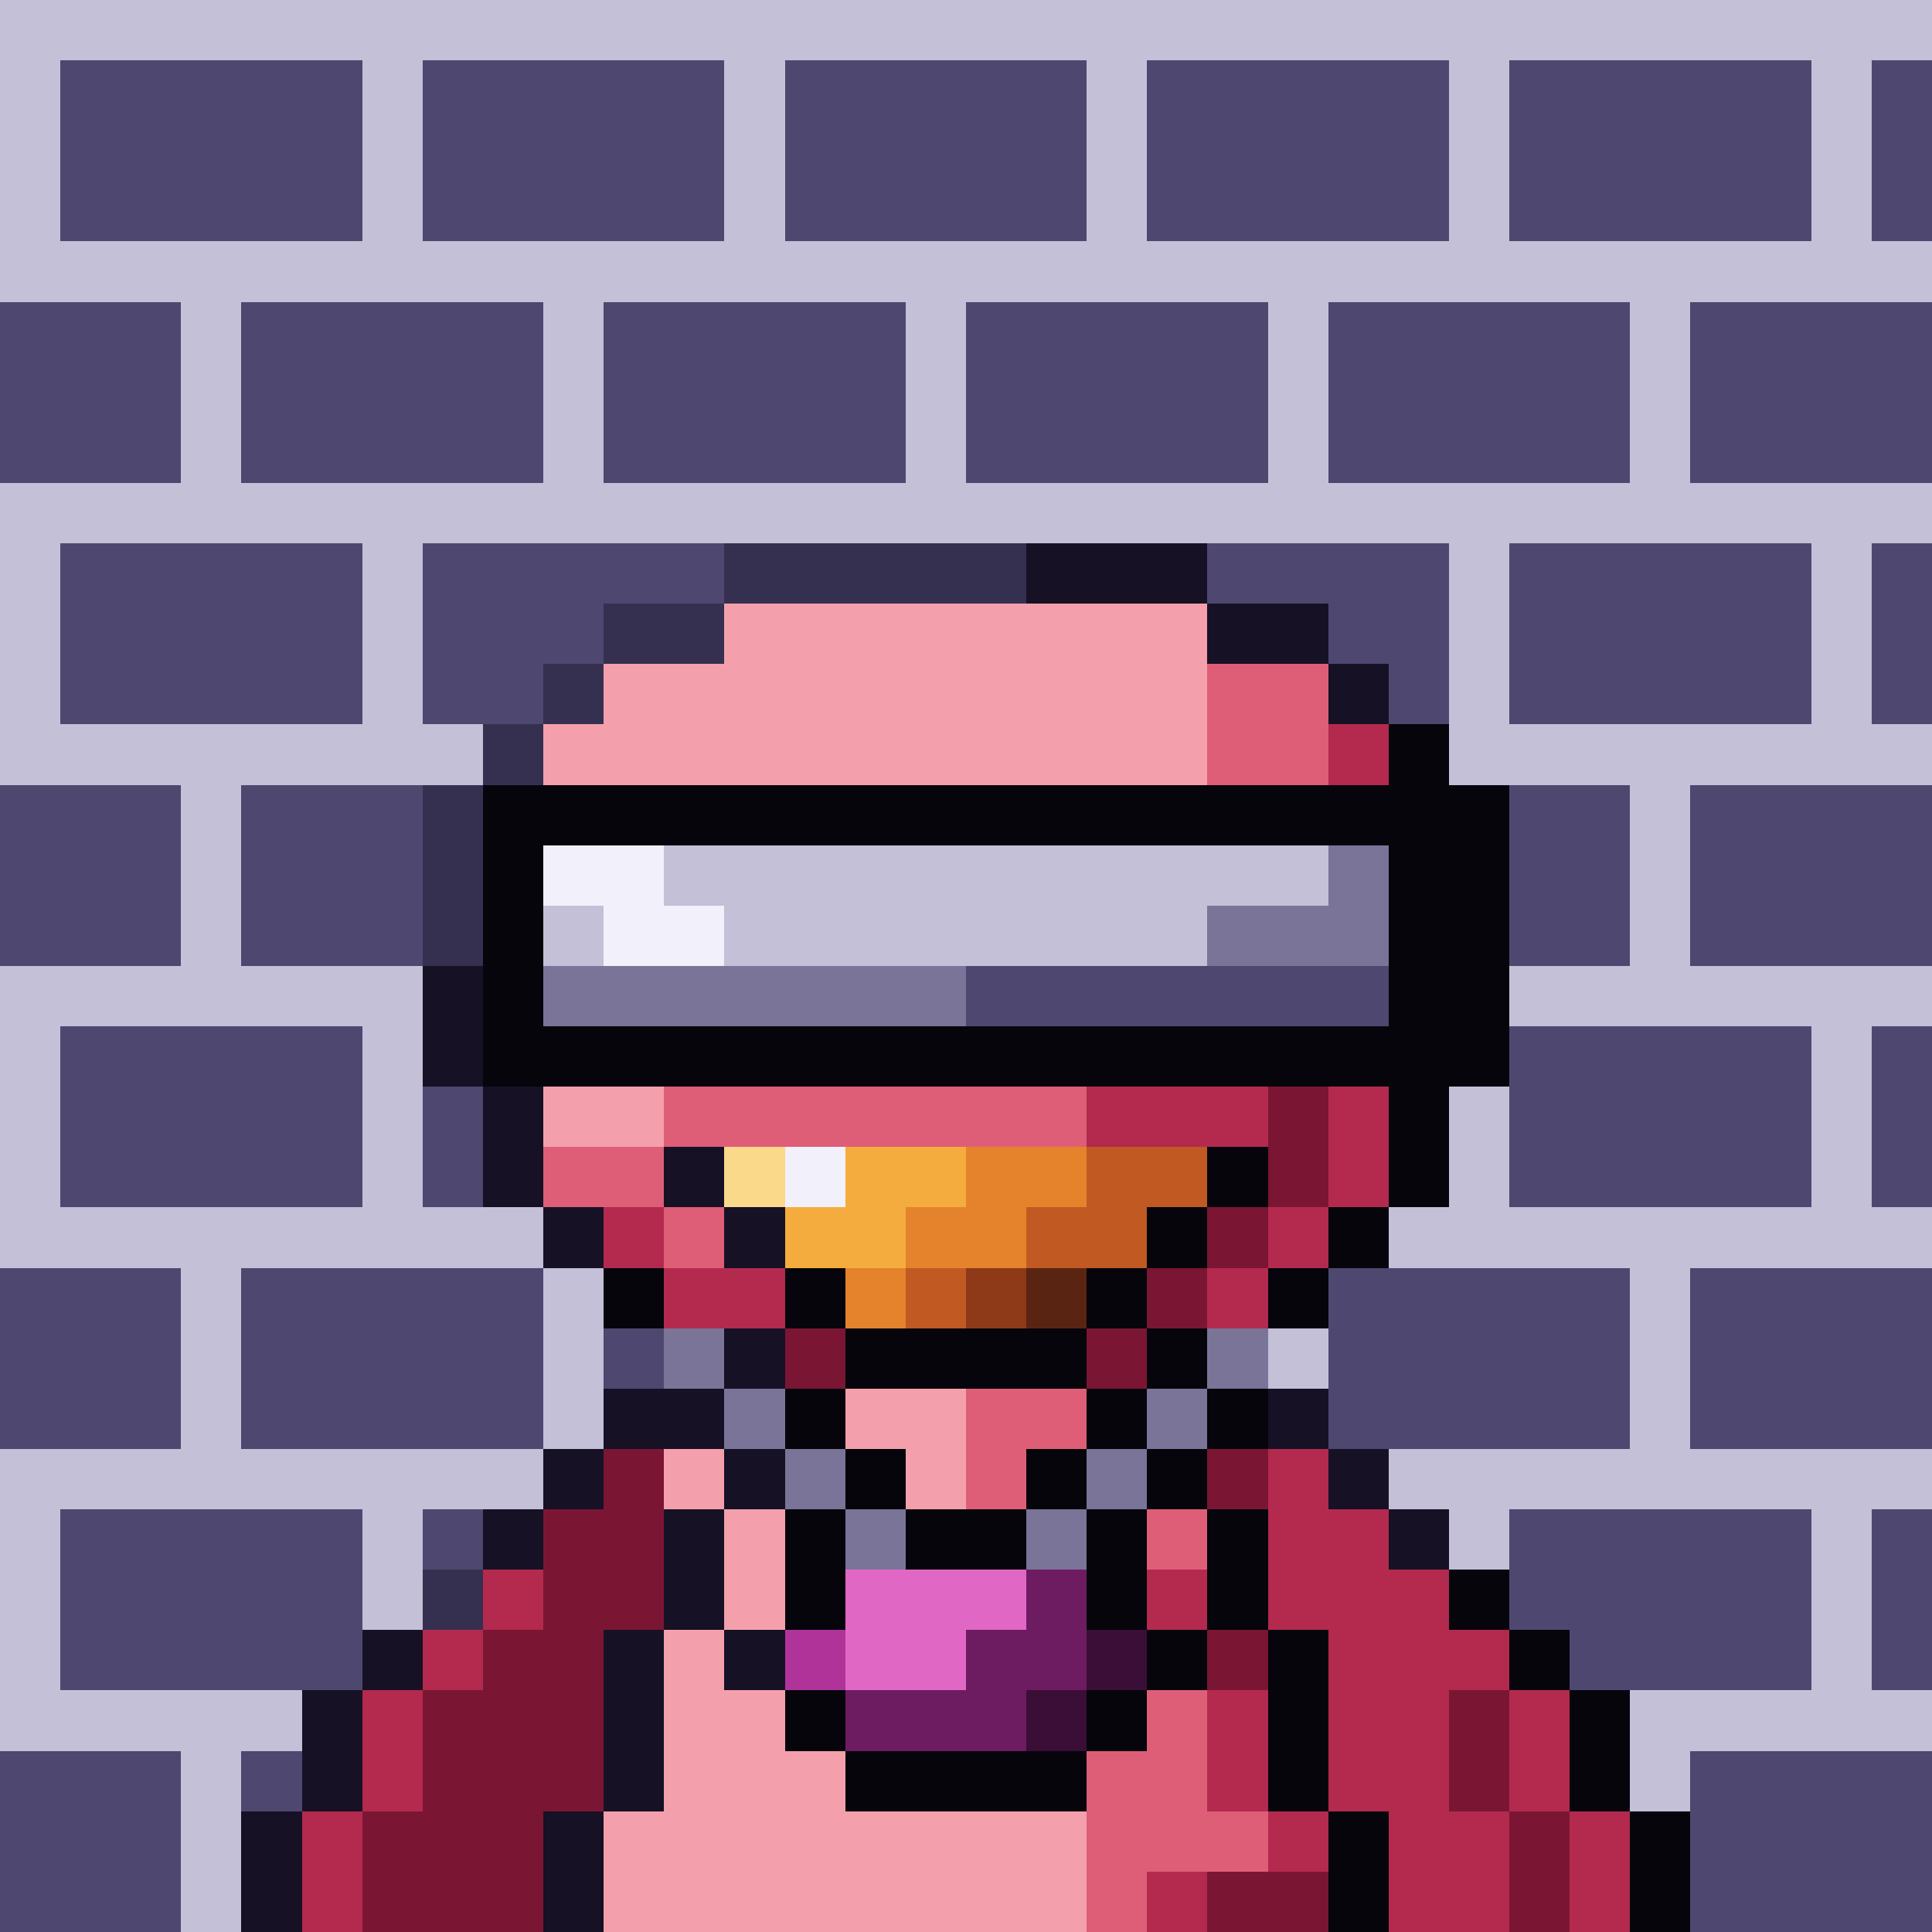
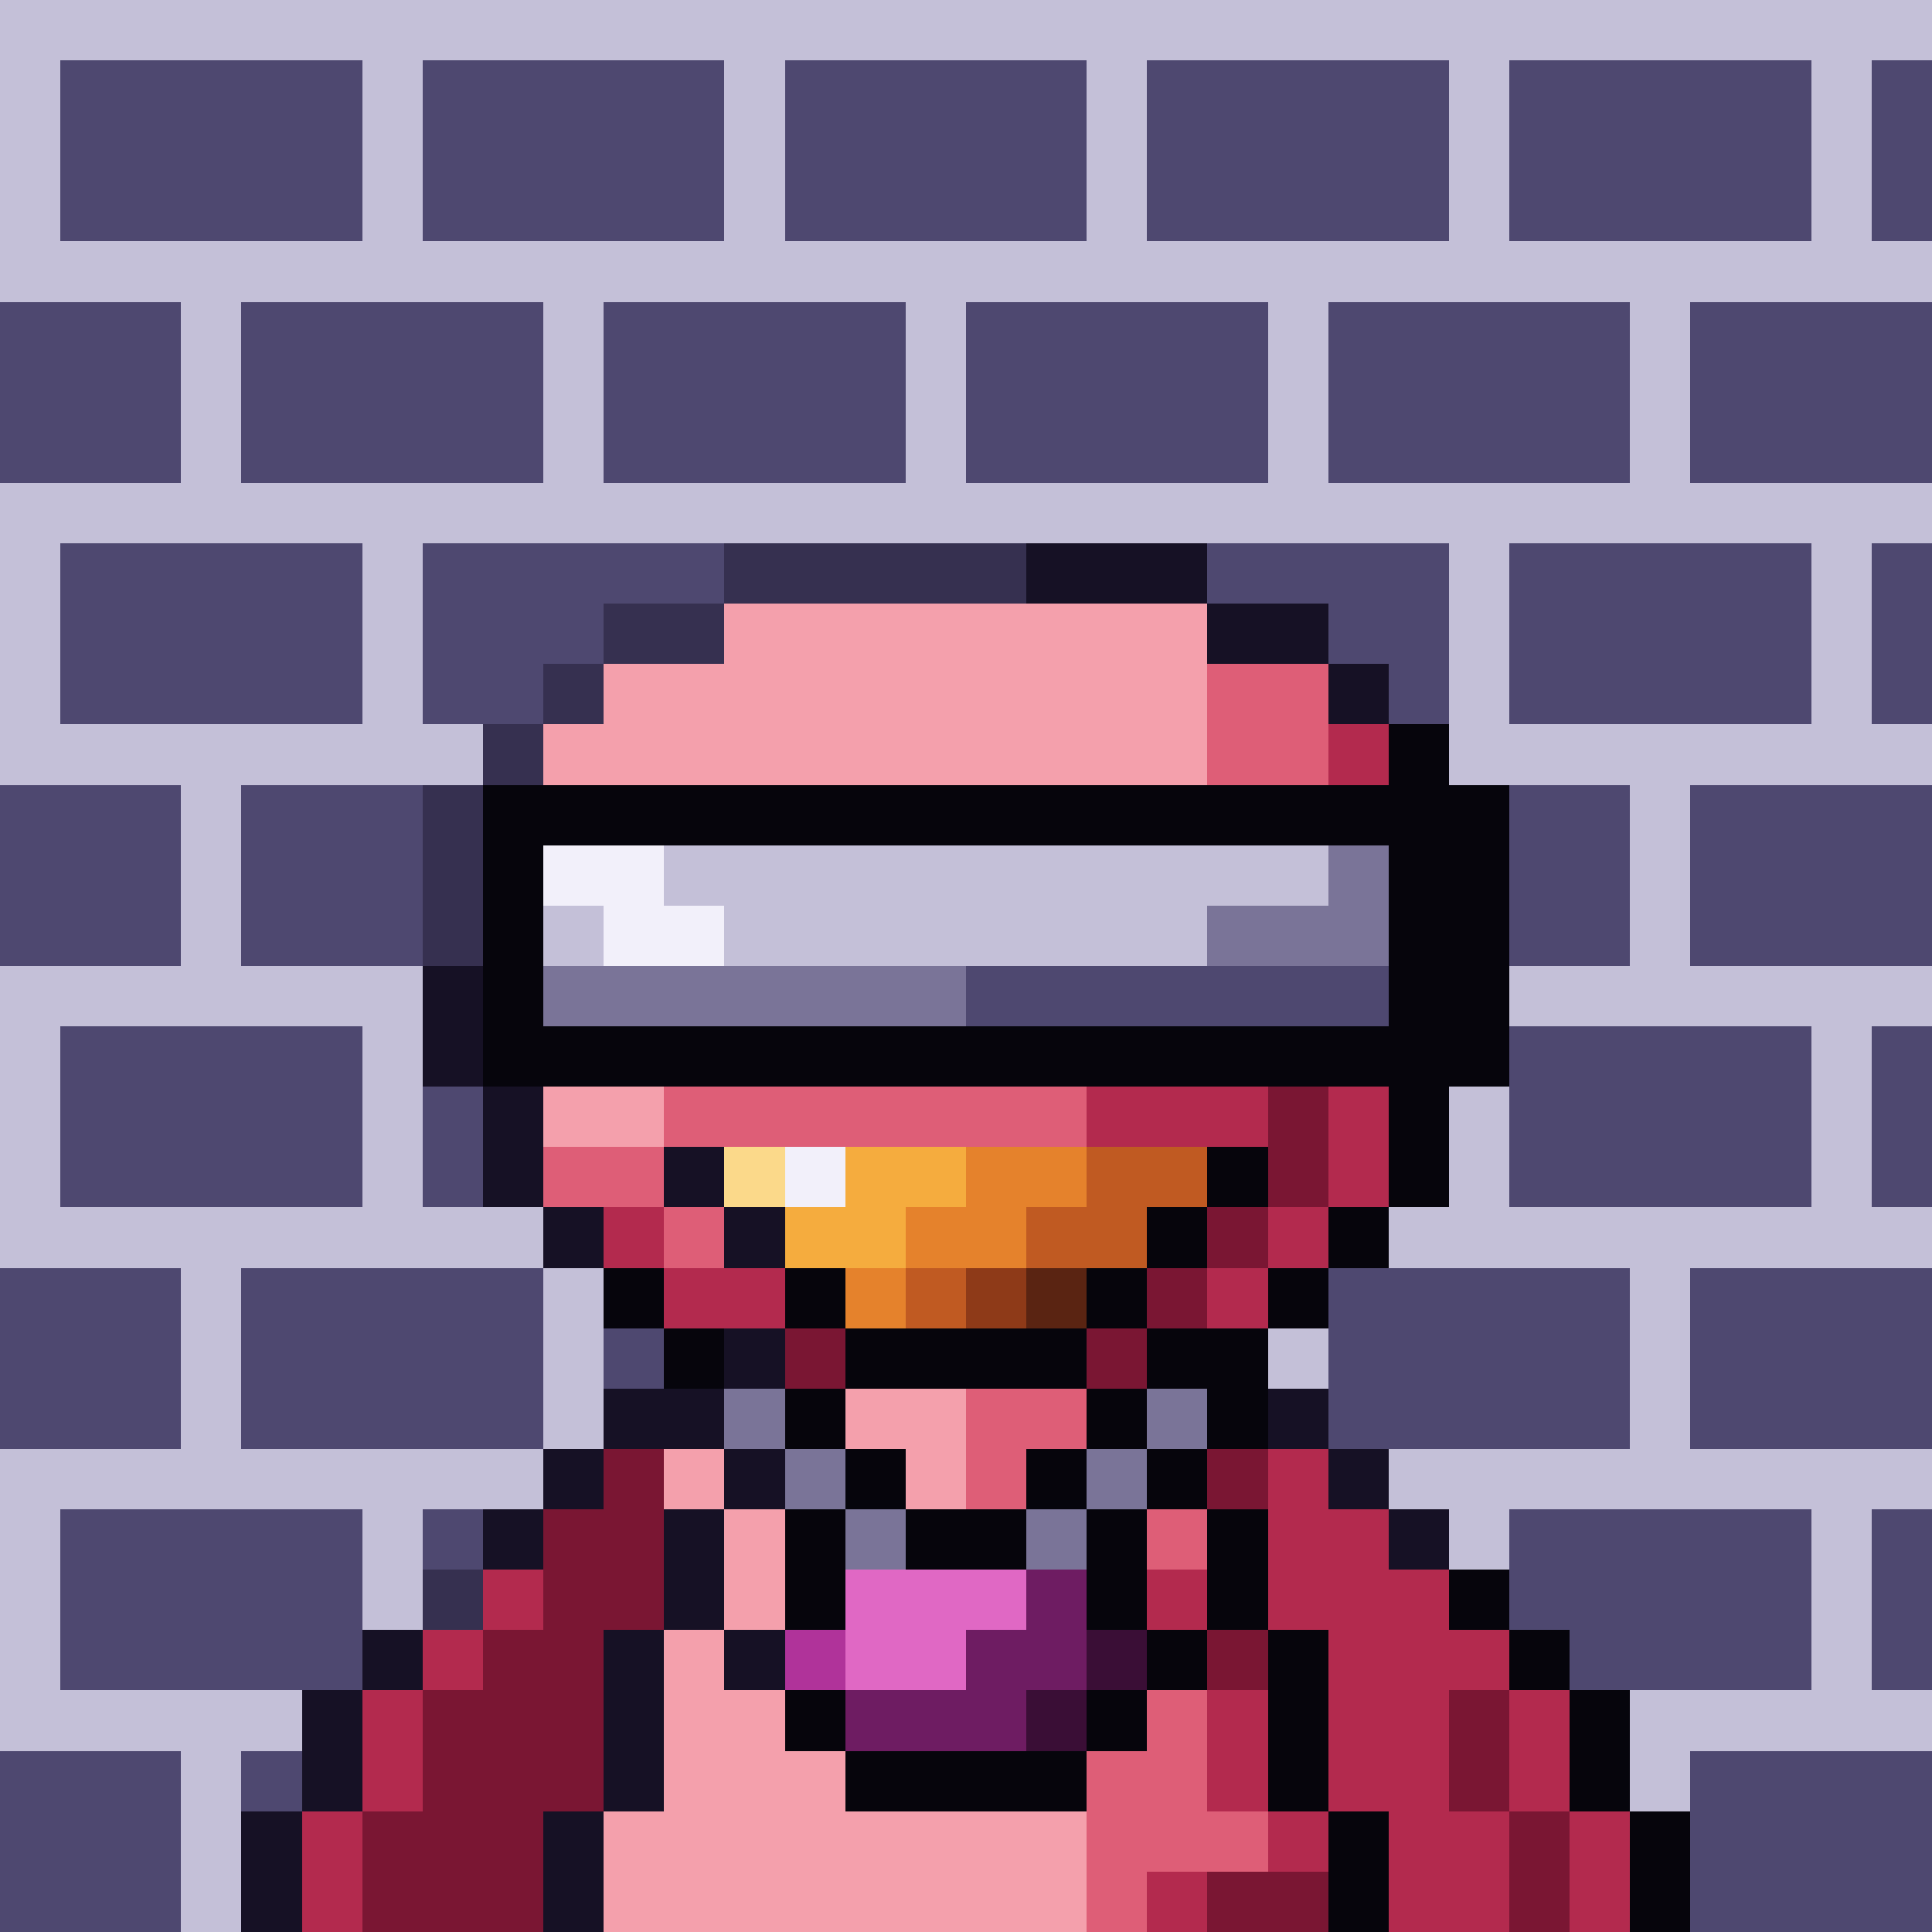
<svg xmlns="http://www.w3.org/2000/svg" width="512" height="512" viewBox="0 0 32 32" shape-rendering="crispEdges">
  <rect x="0" y="0" width="32" height="1" fill="#C4C0D8" />
  <rect x="0" y="1" width="1" height="1" fill="#C4C0D8" />
  <rect x="1" y="1" width="5" height="1" fill="#4E4870" />
  <rect x="6" y="1" width="1" height="1" fill="#C4C0D8" />
  <rect x="7" y="1" width="5" height="1" fill="#4E4870" />
  <rect x="12" y="1" width="1" height="1" fill="#C4C0D8" />
  <rect x="13" y="1" width="5" height="1" fill="#4E4870" />
  <rect x="18" y="1" width="1" height="1" fill="#C4C0D8" />
  <rect x="19" y="1" width="5" height="1" fill="#4E4870" />
  <rect x="24" y="1" width="1" height="1" fill="#C4C0D8" />
  <rect x="25" y="1" width="5" height="1" fill="#4E4870" />
  <rect x="30" y="1" width="1" height="1" fill="#C4C0D8" />
  <rect x="31" y="1" width="1" height="1" fill="#4E4870" />
  <rect x="0" y="2" width="1" height="1" fill="#C4C0D8" />
  <rect x="1" y="2" width="5" height="1" fill="#4E4870" />
  <rect x="6" y="2" width="1" height="1" fill="#C4C0D8" />
  <rect x="7" y="2" width="5" height="1" fill="#4E4870" />
  <rect x="12" y="2" width="1" height="1" fill="#C4C0D8" />
  <rect x="13" y="2" width="5" height="1" fill="#4E4870" />
  <rect x="18" y="2" width="1" height="1" fill="#C4C0D8" />
  <rect x="19" y="2" width="5" height="1" fill="#4E4870" />
  <rect x="24" y="2" width="1" height="1" fill="#C4C0D8" />
  <rect x="25" y="2" width="5" height="1" fill="#4E4870" />
  <rect x="30" y="2" width="1" height="1" fill="#C4C0D8" />
  <rect x="31" y="2" width="1" height="1" fill="#4E4870" />
  <rect x="0" y="3" width="1" height="1" fill="#C4C0D8" />
  <rect x="1" y="3" width="5" height="1" fill="#4E4870" />
  <rect x="6" y="3" width="1" height="1" fill="#C4C0D8" />
  <rect x="7" y="3" width="5" height="1" fill="#4E4870" />
  <rect x="12" y="3" width="1" height="1" fill="#C4C0D8" />
  <rect x="13" y="3" width="5" height="1" fill="#4E4870" />
  <rect x="18" y="3" width="1" height="1" fill="#C4C0D8" />
  <rect x="19" y="3" width="5" height="1" fill="#4E4870" />
  <rect x="24" y="3" width="1" height="1" fill="#C4C0D8" />
  <rect x="25" y="3" width="5" height="1" fill="#4E4870" />
  <rect x="30" y="3" width="1" height="1" fill="#C4C0D8" />
  <rect x="31" y="3" width="1" height="1" fill="#4E4870" />
  <rect x="0" y="4" width="32" height="1" fill="#C4C0D8" />
  <rect x="0" y="5" width="3" height="1" fill="#4E4870" />
  <rect x="3" y="5" width="1" height="1" fill="#C4C0D8" />
  <rect x="4" y="5" width="5" height="1" fill="#4E4870" />
  <rect x="9" y="5" width="1" height="1" fill="#C4C0D8" />
  <rect x="10" y="5" width="5" height="1" fill="#4E4870" />
  <rect x="15" y="5" width="1" height="1" fill="#C4C0D8" />
  <rect x="16" y="5" width="5" height="1" fill="#4E4870" />
  <rect x="21" y="5" width="1" height="1" fill="#C4C0D8" />
  <rect x="22" y="5" width="5" height="1" fill="#4E4870" />
  <rect x="27" y="5" width="1" height="1" fill="#C4C0D8" />
  <rect x="28" y="5" width="4" height="1" fill="#4E4870" />
  <rect x="0" y="6" width="3" height="1" fill="#4E4870" />
  <rect x="3" y="6" width="1" height="1" fill="#C4C0D8" />
  <rect x="4" y="6" width="5" height="1" fill="#4E4870" />
  <rect x="9" y="6" width="1" height="1" fill="#C4C0D8" />
  <rect x="10" y="6" width="5" height="1" fill="#4E4870" />
  <rect x="15" y="6" width="1" height="1" fill="#C4C0D8" />
  <rect x="16" y="6" width="5" height="1" fill="#4E4870" />
  <rect x="21" y="6" width="1" height="1" fill="#C4C0D8" />
  <rect x="22" y="6" width="5" height="1" fill="#4E4870" />
  <rect x="27" y="6" width="1" height="1" fill="#C4C0D8" />
  <rect x="28" y="6" width="4" height="1" fill="#4E4870" />
  <rect x="0" y="7" width="3" height="1" fill="#4E4870" />
  <rect x="3" y="7" width="1" height="1" fill="#C4C0D8" />
  <rect x="4" y="7" width="5" height="1" fill="#4E4870" />
  <rect x="9" y="7" width="1" height="1" fill="#C4C0D8" />
  <rect x="10" y="7" width="5" height="1" fill="#4E4870" />
  <rect x="15" y="7" width="1" height="1" fill="#C4C0D8" />
  <rect x="16" y="7" width="5" height="1" fill="#4E4870" />
  <rect x="21" y="7" width="1" height="1" fill="#C4C0D8" />
  <rect x="22" y="7" width="5" height="1" fill="#4E4870" />
  <rect x="27" y="7" width="1" height="1" fill="#C4C0D8" />
  <rect x="28" y="7" width="4" height="1" fill="#4E4870" />
  <rect x="0" y="8" width="32" height="1" fill="#C4C0D8" />
  <rect x="0" y="9" width="1" height="1" fill="#C4C0D8" />
  <rect x="1" y="9" width="5" height="1" fill="#4E4870" />
  <rect x="6" y="9" width="1" height="1" fill="#C4C0D8" />
  <rect x="7" y="9" width="5" height="1" fill="#4E4870" />
  <rect x="12" y="9" width="5" height="1" fill="#363050" />
  <rect x="17" y="9" width="3" height="1" fill="#161125" />
  <rect x="20" y="9" width="4" height="1" fill="#4E4870" />
  <rect x="24" y="9" width="1" height="1" fill="#C4C0D8" />
  <rect x="25" y="9" width="5" height="1" fill="#4E4870" />
  <rect x="30" y="9" width="1" height="1" fill="#C4C0D8" />
  <rect x="31" y="9" width="1" height="1" fill="#4E4870" />
  <rect x="0" y="10" width="1" height="1" fill="#C4C0D8" />
  <rect x="1" y="10" width="5" height="1" fill="#4E4870" />
  <rect x="6" y="10" width="1" height="1" fill="#C4C0D8" />
  <rect x="7" y="10" width="3" height="1" fill="#4E4870" />
  <rect x="10" y="10" width="2" height="1" fill="#363050" />
  <rect x="12" y="10" width="8" height="1" fill="#F4A0AC" />
  <rect x="20" y="10" width="2" height="1" fill="#161125" />
  <rect x="22" y="10" width="2" height="1" fill="#4E4870" />
  <rect x="24" y="10" width="1" height="1" fill="#C4C0D8" />
  <rect x="25" y="10" width="5" height="1" fill="#4E4870" />
  <rect x="30" y="10" width="1" height="1" fill="#C4C0D8" />
  <rect x="31" y="10" width="1" height="1" fill="#4E4870" />
  <rect x="0" y="11" width="1" height="1" fill="#C4C0D8" />
  <rect x="1" y="11" width="5" height="1" fill="#4E4870" />
  <rect x="6" y="11" width="1" height="1" fill="#C4C0D8" />
  <rect x="7" y="11" width="2" height="1" fill="#4E4870" />
  <rect x="9" y="11" width="1" height="1" fill="#363050" />
  <rect x="10" y="11" width="10" height="1" fill="#F4A0AC" />
  <rect x="20" y="11" width="2" height="1" fill="#DE5E77" />
  <rect x="22" y="11" width="1" height="1" fill="#161125" />
  <rect x="23" y="11" width="1" height="1" fill="#4E4870" />
  <rect x="24" y="11" width="1" height="1" fill="#C4C0D8" />
  <rect x="25" y="11" width="5" height="1" fill="#4E4870" />
  <rect x="30" y="11" width="1" height="1" fill="#C4C0D8" />
  <rect x="31" y="11" width="1" height="1" fill="#4E4870" />
  <rect x="0" y="12" width="8" height="1" fill="#C4C0D8" />
  <rect x="8" y="12" width="1" height="1" fill="#363050" />
  <rect x="9" y="12" width="11" height="1" fill="#F4A0AC" />
  <rect x="20" y="12" width="2" height="1" fill="#DE5E77" />
  <rect x="22" y="12" width="1" height="1" fill="#B32A4E" />
  <rect x="23" y="12" width="1" height="1" fill="#06050C" />
  <rect x="24" y="12" width="8" height="1" fill="#C4C0D8" />
  <rect x="0" y="13" width="3" height="1" fill="#4E4870" />
  <rect x="3" y="13" width="1" height="1" fill="#C4C0D8" />
  <rect x="4" y="13" width="3" height="1" fill="#4E4870" />
  <rect x="7" y="13" width="1" height="1" fill="#363050" />
  <rect x="8" y="13" width="17" height="1" fill="#06050C" />
  <rect x="25" y="13" width="2" height="1" fill="#4E4870" />
  <rect x="27" y="13" width="1" height="1" fill="#C4C0D8" />
  <rect x="28" y="13" width="4" height="1" fill="#4E4870" />
  <rect x="0" y="14" width="3" height="1" fill="#4E4870" />
  <rect x="3" y="14" width="1" height="1" fill="#C4C0D8" />
  <rect x="4" y="14" width="3" height="1" fill="#4E4870" />
  <rect x="7" y="14" width="1" height="1" fill="#363050" />
  <rect x="8" y="14" width="1" height="1" fill="#06050C" />
  <rect x="9" y="14" width="2" height="1" fill="#F2F0FA" />
  <rect x="11" y="14" width="11" height="1" fill="#C4C0D8" />
  <rect x="22" y="14" width="1" height="1" fill="#7A7498" />
  <rect x="23" y="14" width="2" height="1" fill="#06050C" />
  <rect x="25" y="14" width="2" height="1" fill="#4E4870" />
  <rect x="27" y="14" width="1" height="1" fill="#C4C0D8" />
  <rect x="28" y="14" width="4" height="1" fill="#4E4870" />
  <rect x="0" y="15" width="3" height="1" fill="#4E4870" />
  <rect x="3" y="15" width="1" height="1" fill="#C4C0D8" />
  <rect x="4" y="15" width="3" height="1" fill="#4E4870" />
  <rect x="7" y="15" width="1" height="1" fill="#363050" />
  <rect x="8" y="15" width="1" height="1" fill="#06050C" />
  <rect x="9" y="15" width="1" height="1" fill="#C4C0D8" />
  <rect x="10" y="15" width="2" height="1" fill="#F2F0FA" />
  <rect x="12" y="15" width="8" height="1" fill="#C4C0D8" />
  <rect x="20" y="15" width="3" height="1" fill="#7A7498" />
  <rect x="23" y="15" width="2" height="1" fill="#06050C" />
  <rect x="25" y="15" width="2" height="1" fill="#4E4870" />
  <rect x="27" y="15" width="1" height="1" fill="#C4C0D8" />
  <rect x="28" y="15" width="4" height="1" fill="#4E4870" />
  <rect x="0" y="16" width="7" height="1" fill="#C4C0D8" />
  <rect x="7" y="16" width="1" height="1" fill="#161125" />
  <rect x="8" y="16" width="1" height="1" fill="#06050C" />
  <rect x="9" y="16" width="7" height="1" fill="#7A7498" />
  <rect x="16" y="16" width="7" height="1" fill="#4E4870" />
  <rect x="23" y="16" width="2" height="1" fill="#06050C" />
  <rect x="25" y="16" width="7" height="1" fill="#C4C0D8" />
  <rect x="0" y="17" width="1" height="1" fill="#C4C0D8" />
  <rect x="1" y="17" width="5" height="1" fill="#4E4870" />
  <rect x="6" y="17" width="1" height="1" fill="#C4C0D8" />
  <rect x="7" y="17" width="1" height="1" fill="#161125" />
  <rect x="8" y="17" width="17" height="1" fill="#06050C" />
  <rect x="25" y="17" width="5" height="1" fill="#4E4870" />
  <rect x="30" y="17" width="1" height="1" fill="#C4C0D8" />
  <rect x="31" y="17" width="1" height="1" fill="#4E4870" />
  <rect x="0" y="18" width="1" height="1" fill="#C4C0D8" />
  <rect x="1" y="18" width="5" height="1" fill="#4E4870" />
  <rect x="6" y="18" width="1" height="1" fill="#C4C0D8" />
  <rect x="7" y="18" width="1" height="1" fill="#4E4870" />
  <rect x="8" y="18" width="1" height="1" fill="#161125" />
  <rect x="9" y="18" width="2" height="1" fill="#F4A0AC" />
  <rect x="11" y="18" width="7" height="1" fill="#DE5E77" />
  <rect x="18" y="18" width="3" height="1" fill="#B32A4E" />
  <rect x="21" y="18" width="1" height="1" fill="#7A1633" />
  <rect x="22" y="18" width="1" height="1" fill="#B32A4E" />
  <rect x="23" y="18" width="1" height="1" fill="#06050C" />
  <rect x="24" y="18" width="1" height="1" fill="#C4C0D8" />
  <rect x="25" y="18" width="5" height="1" fill="#4E4870" />
  <rect x="30" y="18" width="1" height="1" fill="#C4C0D8" />
  <rect x="31" y="18" width="1" height="1" fill="#4E4870" />
  <rect x="0" y="19" width="1" height="1" fill="#C4C0D8" />
  <rect x="1" y="19" width="5" height="1" fill="#4E4870" />
  <rect x="6" y="19" width="1" height="1" fill="#C4C0D8" />
  <rect x="7" y="19" width="1" height="1" fill="#4E4870" />
  <rect x="8" y="19" width="1" height="1" fill="#161125" />
  <rect x="9" y="19" width="2" height="1" fill="#DE5E77" />
  <rect x="11" y="19" width="1" height="1" fill="#161125" />
  <rect x="12" y="19" width="1" height="1" fill="#FBD98A" />
  <rect x="13" y="19" width="1" height="1" fill="#F2F0FA" />
  <rect x="14" y="19" width="2" height="1" fill="#F5AC3E" />
  <rect x="16" y="19" width="2" height="1" fill="#E5822C" />
  <rect x="18" y="19" width="2" height="1" fill="#C05A22" />
  <rect x="20" y="19" width="1" height="1" fill="#06050C" />
  <rect x="21" y="19" width="1" height="1" fill="#7A1633" />
  <rect x="22" y="19" width="1" height="1" fill="#B32A4E" />
  <rect x="23" y="19" width="1" height="1" fill="#06050C" />
  <rect x="24" y="19" width="1" height="1" fill="#C4C0D8" />
  <rect x="25" y="19" width="5" height="1" fill="#4E4870" />
  <rect x="30" y="19" width="1" height="1" fill="#C4C0D8" />
  <rect x="31" y="19" width="1" height="1" fill="#4E4870" />
  <rect x="0" y="20" width="9" height="1" fill="#C4C0D8" />
  <rect x="9" y="20" width="1" height="1" fill="#161125" />
  <rect x="10" y="20" width="1" height="1" fill="#B32A4E" />
  <rect x="11" y="20" width="1" height="1" fill="#DE5E77" />
  <rect x="12" y="20" width="1" height="1" fill="#161125" />
  <rect x="13" y="20" width="2" height="1" fill="#F5AC3E" />
  <rect x="15" y="20" width="2" height="1" fill="#E5822C" />
  <rect x="17" y="20" width="2" height="1" fill="#C05A22" />
  <rect x="19" y="20" width="1" height="1" fill="#06050C" />
  <rect x="20" y="20" width="1" height="1" fill="#7A1633" />
  <rect x="21" y="20" width="1" height="1" fill="#B32A4E" />
  <rect x="22" y="20" width="1" height="1" fill="#06050C" />
  <rect x="23" y="20" width="9" height="1" fill="#C4C0D8" />
  <rect x="0" y="21" width="3" height="1" fill="#4E4870" />
  <rect x="3" y="21" width="1" height="1" fill="#C4C0D8" />
  <rect x="4" y="21" width="5" height="1" fill="#4E4870" />
  <rect x="9" y="21" width="1" height="1" fill="#C4C0D8" />
  <rect x="10" y="21" width="1" height="1" fill="#06050C" />
  <rect x="11" y="21" width="2" height="1" fill="#B32A4E" />
  <rect x="13" y="21" width="1" height="1" fill="#06050C" />
  <rect x="14" y="21" width="1" height="1" fill="#E5822C" />
  <rect x="15" y="21" width="1" height="1" fill="#C05A22" />
  <rect x="16" y="21" width="1" height="1" fill="#8E3A18" />
  <rect x="17" y="21" width="1" height="1" fill="#5A2412" />
  <rect x="18" y="21" width="1" height="1" fill="#06050C" />
  <rect x="19" y="21" width="1" height="1" fill="#7A1633" />
  <rect x="20" y="21" width="1" height="1" fill="#B32A4E" />
  <rect x="21" y="21" width="1" height="1" fill="#06050C" />
  <rect x="22" y="21" width="5" height="1" fill="#4E4870" />
  <rect x="27" y="21" width="1" height="1" fill="#C4C0D8" />
  <rect x="28" y="21" width="4" height="1" fill="#4E4870" />
  <rect x="0" y="22" width="3" height="1" fill="#4E4870" />
  <rect x="3" y="22" width="1" height="1" fill="#C4C0D8" />
  <rect x="4" y="22" width="5" height="1" fill="#4E4870" />
  <rect x="9" y="22" width="1" height="1" fill="#C4C0D8" />
  <rect x="10" y="22" width="1" height="1" fill="#4E4870" />
-   <rect x="11" y="22" width="1" height="1" fill="#7A7498" />
+   <rect x="11" y="22" width="1" height="1" fill="#06050C" />
  <rect x="12" y="22" width="1" height="1" fill="#161125" />
  <rect x="13" y="22" width="1" height="1" fill="#7A1633" />
  <rect x="14" y="22" width="4" height="1" fill="#06050C" />
  <rect x="18" y="22" width="1" height="1" fill="#7A1633" />
-   <rect x="19" y="22" width="1" height="1" fill="#06050C" />
-   <rect x="20" y="22" width="1" height="1" fill="#7A7498" />
+   <rect x="19" y="22" width="2" height="1" fill="#06050C" />
  <rect x="21" y="22" width="1" height="1" fill="#C4C0D8" />
  <rect x="22" y="22" width="5" height="1" fill="#4E4870" />
  <rect x="27" y="22" width="1" height="1" fill="#C4C0D8" />
  <rect x="28" y="22" width="4" height="1" fill="#4E4870" />
  <rect x="0" y="23" width="3" height="1" fill="#4E4870" />
  <rect x="3" y="23" width="1" height="1" fill="#C4C0D8" />
  <rect x="4" y="23" width="5" height="1" fill="#4E4870" />
  <rect x="9" y="23" width="1" height="1" fill="#C4C0D8" />
  <rect x="10" y="23" width="2" height="1" fill="#161125" />
  <rect x="12" y="23" width="1" height="1" fill="#7A7498" />
  <rect x="13" y="23" width="1" height="1" fill="#06050C" />
  <rect x="14" y="23" width="2" height="1" fill="#F4A0AC" />
  <rect x="16" y="23" width="2" height="1" fill="#DE5E77" />
  <rect x="18" y="23" width="1" height="1" fill="#06050C" />
  <rect x="19" y="23" width="1" height="1" fill="#7A7498" />
  <rect x="20" y="23" width="1" height="1" fill="#06050C" />
  <rect x="21" y="23" width="1" height="1" fill="#161125" />
  <rect x="22" y="23" width="5" height="1" fill="#4E4870" />
  <rect x="27" y="23" width="1" height="1" fill="#C4C0D8" />
  <rect x="28" y="23" width="4" height="1" fill="#4E4870" />
  <rect x="0" y="24" width="9" height="1" fill="#C4C0D8" />
  <rect x="9" y="24" width="1" height="1" fill="#161125" />
  <rect x="10" y="24" width="1" height="1" fill="#7A1633" />
  <rect x="11" y="24" width="1" height="1" fill="#F4A0AC" />
  <rect x="12" y="24" width="1" height="1" fill="#161125" />
  <rect x="13" y="24" width="1" height="1" fill="#7A7498" />
  <rect x="14" y="24" width="1" height="1" fill="#06050C" />
  <rect x="15" y="24" width="1" height="1" fill="#F4A0AC" />
  <rect x="16" y="24" width="1" height="1" fill="#DE5E77" />
  <rect x="17" y="24" width="1" height="1" fill="#06050C" />
  <rect x="18" y="24" width="1" height="1" fill="#7A7498" />
  <rect x="19" y="24" width="1" height="1" fill="#06050C" />
  <rect x="20" y="24" width="1" height="1" fill="#7A1633" />
  <rect x="21" y="24" width="1" height="1" fill="#B32A4E" />
  <rect x="22" y="24" width="1" height="1" fill="#161125" />
  <rect x="23" y="24" width="9" height="1" fill="#C4C0D8" />
  <rect x="0" y="25" width="1" height="1" fill="#C4C0D8" />
  <rect x="1" y="25" width="5" height="1" fill="#4E4870" />
  <rect x="6" y="25" width="1" height="1" fill="#C4C0D8" />
  <rect x="7" y="25" width="1" height="1" fill="#4E4870" />
  <rect x="8" y="25" width="1" height="1" fill="#161125" />
  <rect x="9" y="25" width="2" height="1" fill="#7A1633" />
  <rect x="11" y="25" width="1" height="1" fill="#161125" />
  <rect x="12" y="25" width="1" height="1" fill="#F4A0AC" />
  <rect x="13" y="25" width="1" height="1" fill="#06050C" />
  <rect x="14" y="25" width="1" height="1" fill="#7A7498" />
  <rect x="15" y="25" width="2" height="1" fill="#06050C" />
  <rect x="17" y="25" width="1" height="1" fill="#7A7498" />
  <rect x="18" y="25" width="1" height="1" fill="#06050C" />
  <rect x="19" y="25" width="1" height="1" fill="#DE5E77" />
  <rect x="20" y="25" width="1" height="1" fill="#06050C" />
  <rect x="21" y="25" width="2" height="1" fill="#B32A4E" />
  <rect x="23" y="25" width="1" height="1" fill="#161125" />
  <rect x="24" y="25" width="1" height="1" fill="#C4C0D8" />
  <rect x="25" y="25" width="5" height="1" fill="#4E4870" />
  <rect x="30" y="25" width="1" height="1" fill="#C4C0D8" />
  <rect x="31" y="25" width="1" height="1" fill="#4E4870" />
  <rect x="0" y="26" width="1" height="1" fill="#C4C0D8" />
  <rect x="1" y="26" width="5" height="1" fill="#4E4870" />
  <rect x="6" y="26" width="1" height="1" fill="#C4C0D8" />
  <rect x="7" y="26" width="1" height="1" fill="#363050" />
  <rect x="8" y="26" width="1" height="1" fill="#B32A4E" />
  <rect x="9" y="26" width="2" height="1" fill="#7A1633" />
  <rect x="11" y="26" width="1" height="1" fill="#161125" />
  <rect x="12" y="26" width="1" height="1" fill="#F4A0AC" />
  <rect x="13" y="26" width="1" height="1" fill="#06050C" />
  <rect x="14" y="26" width="3" height="1" fill="#E068C4" />
  <rect x="17" y="26" width="1" height="1" fill="#6E1C62" />
  <rect x="18" y="26" width="1" height="1" fill="#06050C" />
  <rect x="19" y="26" width="1" height="1" fill="#B32A4E" />
  <rect x="20" y="26" width="1" height="1" fill="#06050C" />
  <rect x="21" y="26" width="3" height="1" fill="#B32A4E" />
  <rect x="24" y="26" width="1" height="1" fill="#06050C" />
  <rect x="25" y="26" width="5" height="1" fill="#4E4870" />
  <rect x="30" y="26" width="1" height="1" fill="#C4C0D8" />
  <rect x="31" y="26" width="1" height="1" fill="#4E4870" />
  <rect x="0" y="27" width="1" height="1" fill="#C4C0D8" />
  <rect x="1" y="27" width="5" height="1" fill="#4E4870" />
  <rect x="6" y="27" width="1" height="1" fill="#161125" />
  <rect x="7" y="27" width="1" height="1" fill="#B32A4E" />
  <rect x="8" y="27" width="2" height="1" fill="#7A1633" />
  <rect x="10" y="27" width="1" height="1" fill="#161125" />
  <rect x="11" y="27" width="1" height="1" fill="#F4A0AC" />
  <rect x="12" y="27" width="1" height="1" fill="#161125" />
  <rect x="13" y="27" width="1" height="1" fill="#B0339A" />
  <rect x="14" y="27" width="2" height="1" fill="#E068C4" />
  <rect x="16" y="27" width="2" height="1" fill="#6E1C62" />
  <rect x="18" y="27" width="1" height="1" fill="#3A0E36" />
  <rect x="19" y="27" width="1" height="1" fill="#06050C" />
  <rect x="20" y="27" width="1" height="1" fill="#7A1633" />
  <rect x="21" y="27" width="1" height="1" fill="#06050C" />
  <rect x="22" y="27" width="3" height="1" fill="#B32A4E" />
  <rect x="25" y="27" width="1" height="1" fill="#06050C" />
  <rect x="26" y="27" width="4" height="1" fill="#4E4870" />
  <rect x="30" y="27" width="1" height="1" fill="#C4C0D8" />
  <rect x="31" y="27" width="1" height="1" fill="#4E4870" />
  <rect x="0" y="28" width="5" height="1" fill="#C4C0D8" />
  <rect x="5" y="28" width="1" height="1" fill="#161125" />
  <rect x="6" y="28" width="1" height="1" fill="#B32A4E" />
  <rect x="7" y="28" width="3" height="1" fill="#7A1633" />
  <rect x="10" y="28" width="1" height="1" fill="#161125" />
  <rect x="11" y="28" width="2" height="1" fill="#F4A0AC" />
  <rect x="13" y="28" width="1" height="1" fill="#06050C" />
  <rect x="14" y="28" width="3" height="1" fill="#6E1C62" />
  <rect x="17" y="28" width="1" height="1" fill="#3A0E36" />
  <rect x="18" y="28" width="1" height="1" fill="#06050C" />
  <rect x="19" y="28" width="1" height="1" fill="#DE5E77" />
  <rect x="20" y="28" width="1" height="1" fill="#B32A4E" />
  <rect x="21" y="28" width="1" height="1" fill="#06050C" />
  <rect x="22" y="28" width="2" height="1" fill="#B32A4E" />
  <rect x="24" y="28" width="1" height="1" fill="#7A1633" />
  <rect x="25" y="28" width="1" height="1" fill="#B32A4E" />
  <rect x="26" y="28" width="1" height="1" fill="#06050C" />
  <rect x="27" y="28" width="5" height="1" fill="#C4C0D8" />
  <rect x="0" y="29" width="3" height="1" fill="#4E4870" />
  <rect x="3" y="29" width="1" height="1" fill="#C4C0D8" />
  <rect x="4" y="29" width="1" height="1" fill="#4E4870" />
  <rect x="5" y="29" width="1" height="1" fill="#161125" />
  <rect x="6" y="29" width="1" height="1" fill="#B32A4E" />
  <rect x="7" y="29" width="3" height="1" fill="#7A1633" />
  <rect x="10" y="29" width="1" height="1" fill="#161125" />
  <rect x="11" y="29" width="3" height="1" fill="#F4A0AC" />
  <rect x="14" y="29" width="4" height="1" fill="#06050C" />
  <rect x="18" y="29" width="2" height="1" fill="#DE5E77" />
  <rect x="20" y="29" width="1" height="1" fill="#B32A4E" />
  <rect x="21" y="29" width="1" height="1" fill="#06050C" />
  <rect x="22" y="29" width="2" height="1" fill="#B32A4E" />
  <rect x="24" y="29" width="1" height="1" fill="#7A1633" />
  <rect x="25" y="29" width="1" height="1" fill="#B32A4E" />
  <rect x="26" y="29" width="1" height="1" fill="#06050C" />
  <rect x="27" y="29" width="1" height="1" fill="#C4C0D8" />
  <rect x="28" y="29" width="4" height="1" fill="#4E4870" />
  <rect x="0" y="30" width="3" height="1" fill="#4E4870" />
  <rect x="3" y="30" width="1" height="1" fill="#C4C0D8" />
  <rect x="4" y="30" width="1" height="1" fill="#161125" />
  <rect x="5" y="30" width="1" height="1" fill="#B32A4E" />
  <rect x="6" y="30" width="3" height="1" fill="#7A1633" />
  <rect x="9" y="30" width="1" height="1" fill="#161125" />
  <rect x="10" y="30" width="8" height="1" fill="#F4A0AC" />
  <rect x="18" y="30" width="3" height="1" fill="#DE5E77" />
  <rect x="21" y="30" width="1" height="1" fill="#B32A4E" />
  <rect x="22" y="30" width="1" height="1" fill="#06050C" />
  <rect x="23" y="30" width="2" height="1" fill="#B32A4E" />
  <rect x="25" y="30" width="1" height="1" fill="#7A1633" />
  <rect x="26" y="30" width="1" height="1" fill="#B32A4E" />
  <rect x="27" y="30" width="1" height="1" fill="#06050C" />
  <rect x="28" y="30" width="4" height="1" fill="#4E4870" />
  <rect x="0" y="31" width="3" height="1" fill="#4E4870" />
  <rect x="3" y="31" width="1" height="1" fill="#C4C0D8" />
  <rect x="4" y="31" width="1" height="1" fill="#161125" />
  <rect x="5" y="31" width="1" height="1" fill="#B32A4E" />
  <rect x="6" y="31" width="3" height="1" fill="#7A1633" />
  <rect x="9" y="31" width="1" height="1" fill="#161125" />
  <rect x="10" y="31" width="8" height="1" fill="#F4A0AC" />
  <rect x="18" y="31" width="1" height="1" fill="#DE5E77" />
  <rect x="19" y="31" width="1" height="1" fill="#B32A4E" />
  <rect x="20" y="31" width="2" height="1" fill="#7A1633" />
  <rect x="22" y="31" width="1" height="1" fill="#06050C" />
  <rect x="23" y="31" width="2" height="1" fill="#B32A4E" />
  <rect x="25" y="31" width="1" height="1" fill="#7A1633" />
  <rect x="26" y="31" width="1" height="1" fill="#B32A4E" />
  <rect x="27" y="31" width="1" height="1" fill="#06050C" />
  <rect x="28" y="31" width="4" height="1" fill="#4E4870" />
</svg>
